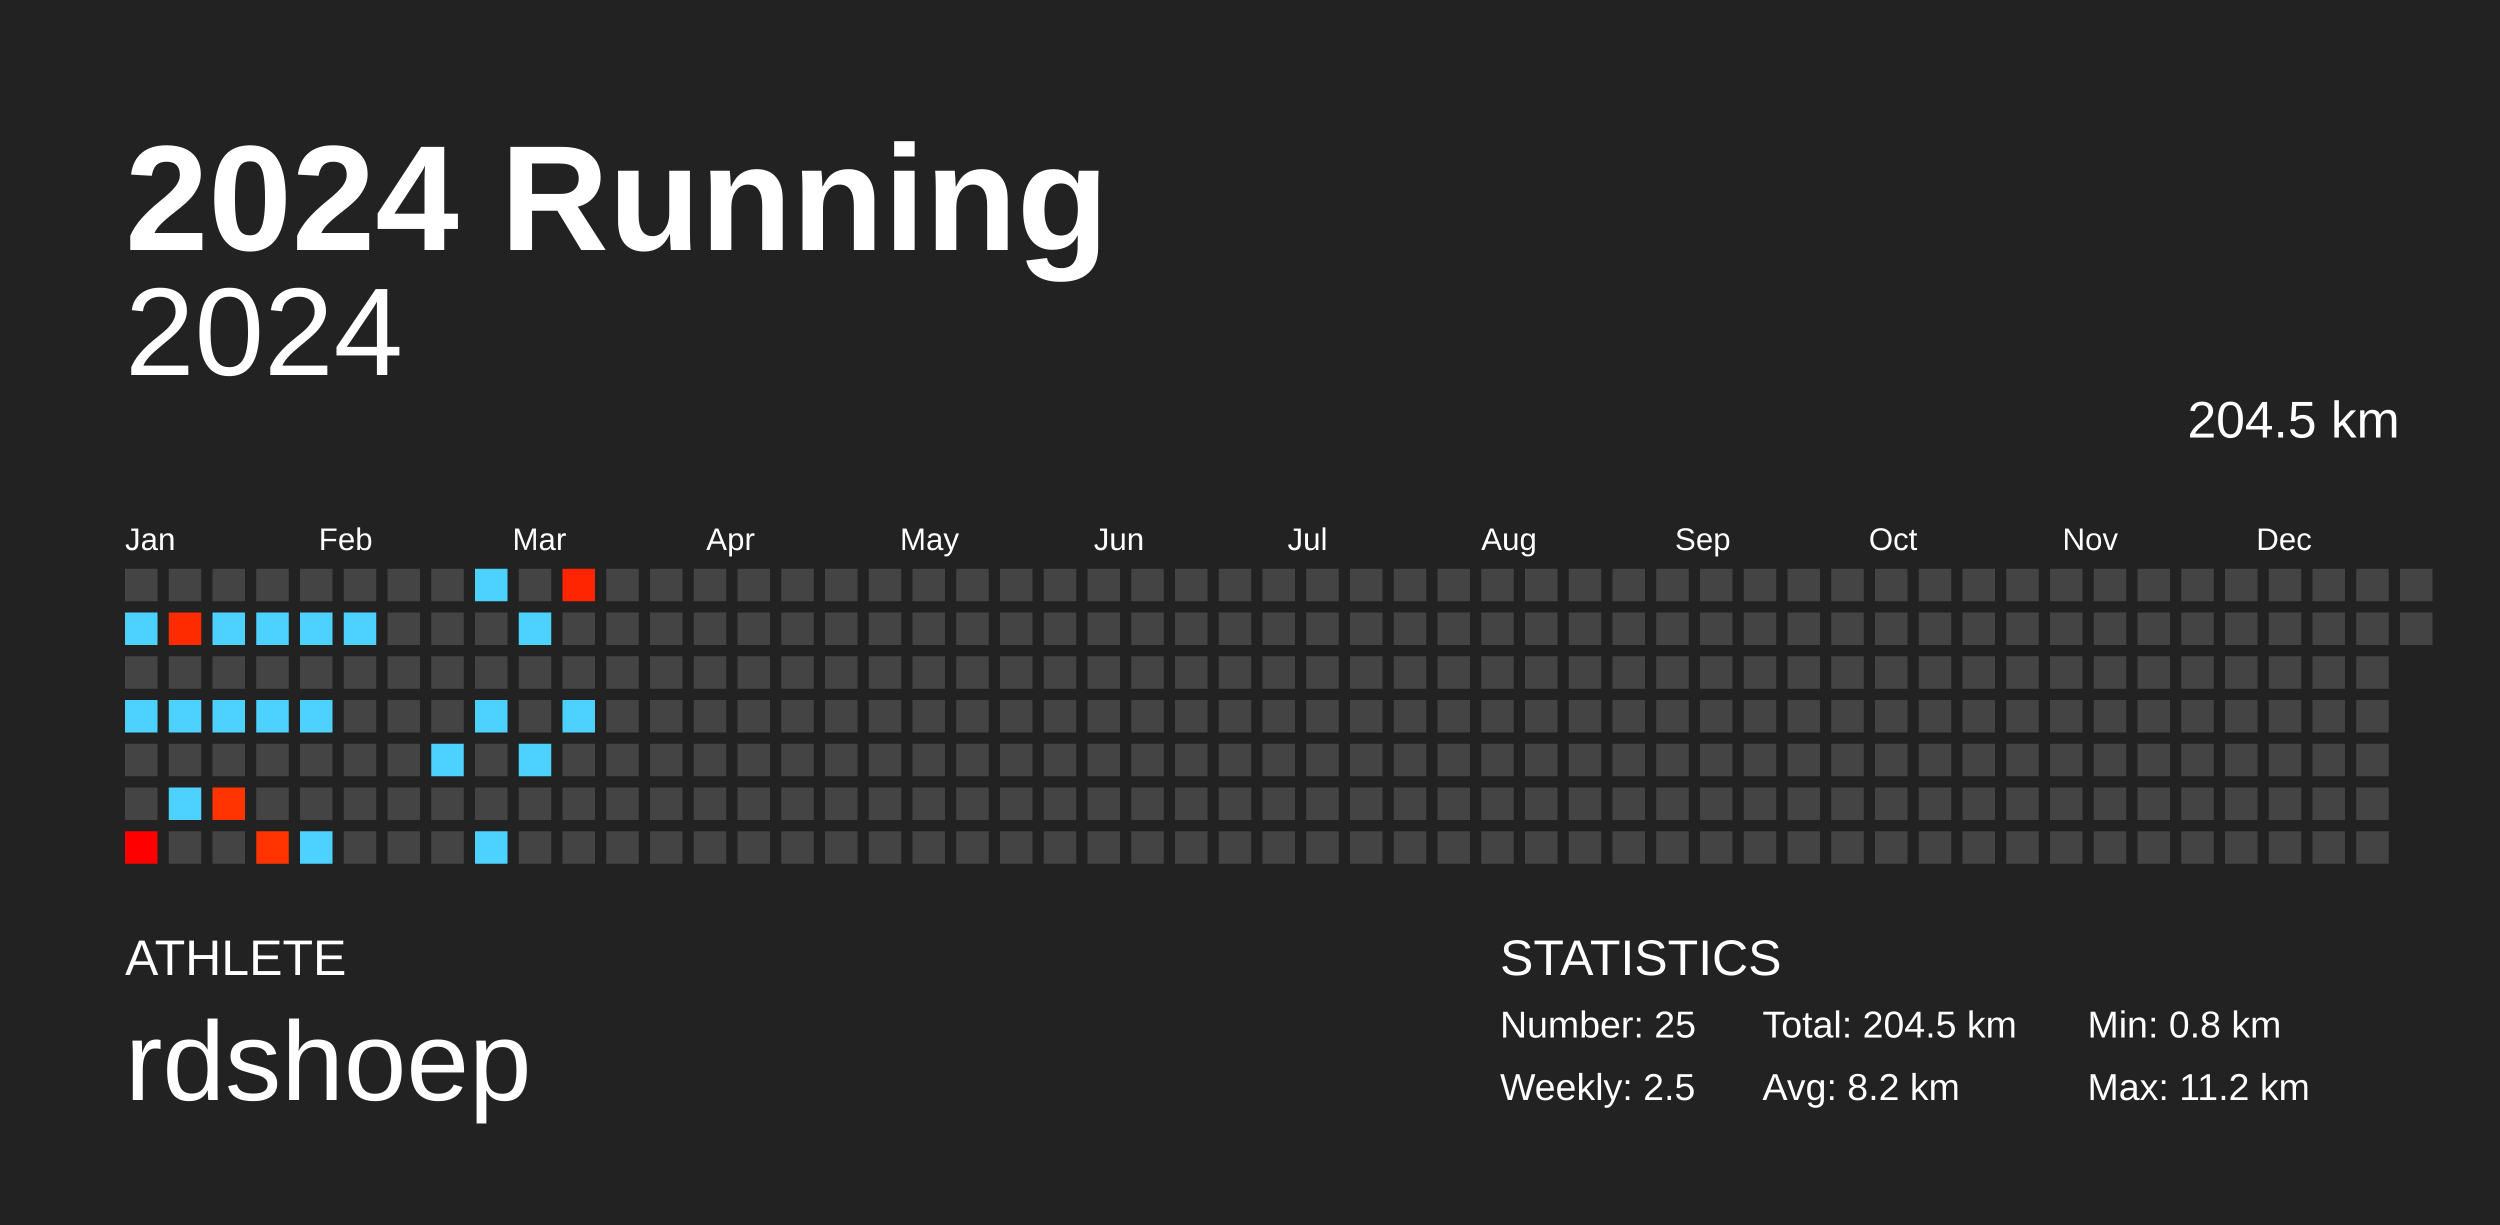
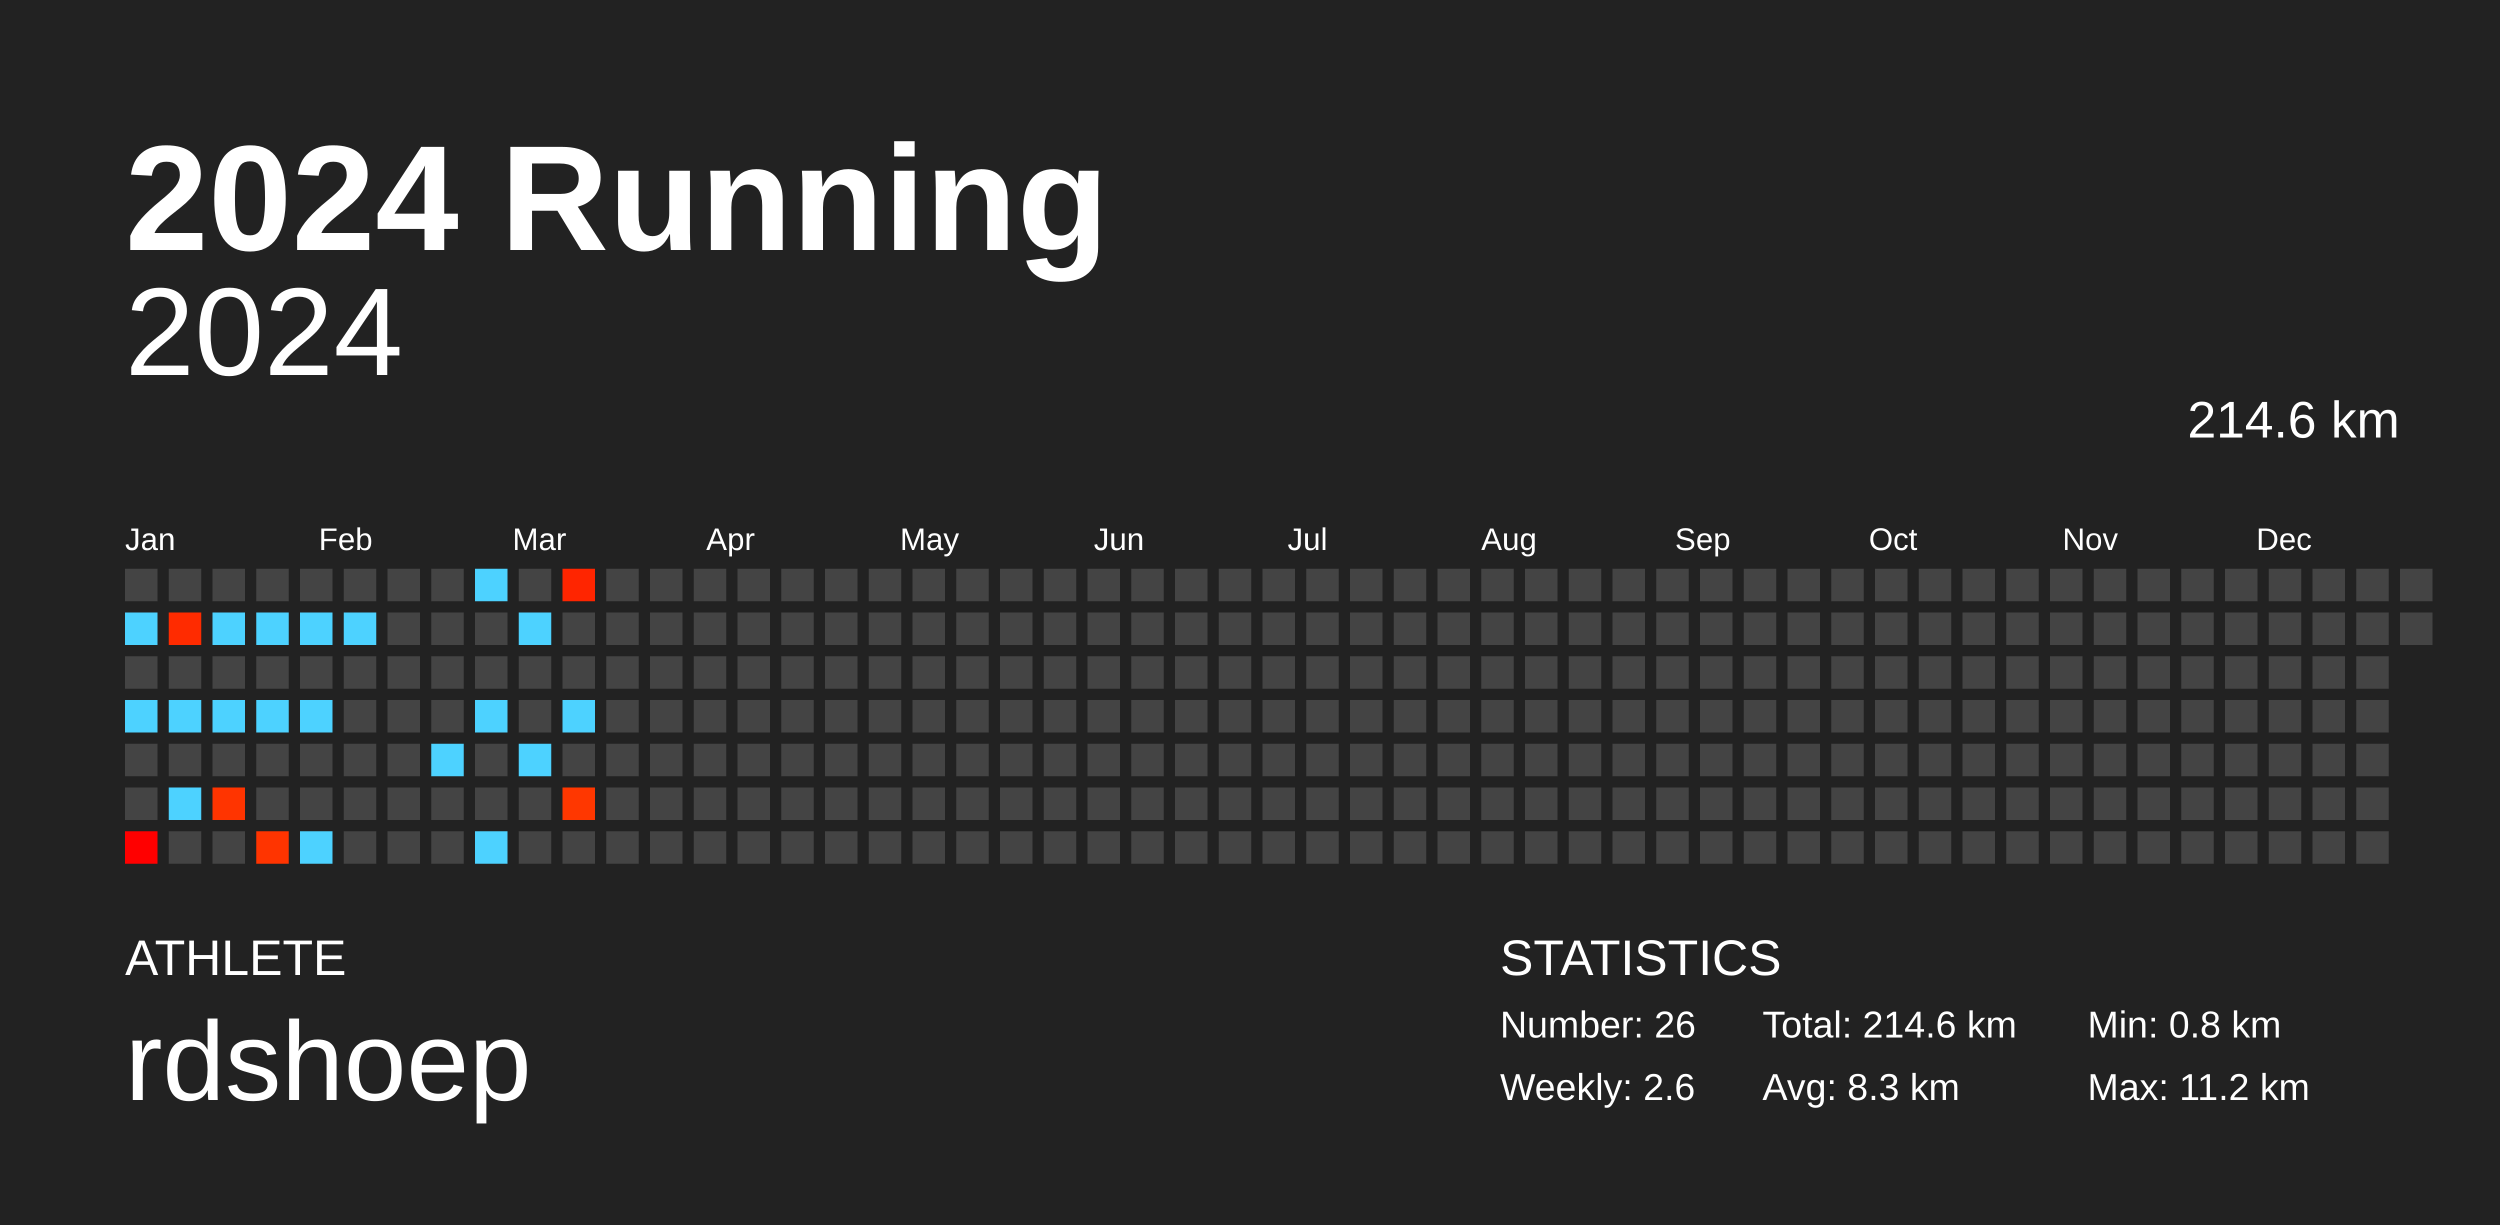
<svg xmlns="http://www.w3.org/2000/svg" baseProfile="full" height="98mm" version="1.1" viewBox="0,0,200,98" width="200mm">
  <defs />
  <rect fill="#222222" height="98" width="200" x="0" y="0" />
  <text fill="#FFFFFF" style="font-size:12px; font-family:Arial; font-weight:bold;" x="10" y="20">2024 Running</text>
  <text fill="#FFFFFF" style="font-size:4px; font-family:Arial" x="10" y="78">ATHLETE</text>
  <text fill="#FFFFFF" style="font-size:9px; font-family:Arial" x="10" y="88">rdshoep</text>
  <text fill="#FFFFFF" style="font-size:4px; font-family:Arial" x="120" y="78">STATISTICS</text>
-   <text fill="#FFFFFF" style="font-size:3px; font-family:Arial" x="120" y="83">Number: 25</text>
-   <text fill="#FFFFFF" style="font-size:3px; font-family:Arial" x="120" y="88">Weekly: 2.5</text>
-   <text fill="#FFFFFF" style="font-size:3px; font-family:Arial" x="141" y="83">Total: 204.5 km</text>
-   <text fill="#FFFFFF" style="font-size:3px; font-family:Arial" x="141" y="88">Avg: 8.2 km</text>
+   <text fill="#FFFFFF" style="font-size:3px; font-family:Arial" x="120" y="83">Number: 26</text>
+   <text fill="#FFFFFF" style="font-size:3px; font-family:Arial" x="120" y="88">Weekly: 2.6</text>
+   <text fill="#FFFFFF" style="font-size:3px; font-family:Arial" x="141" y="83">Total: 214.6 km</text>
+   <text fill="#FFFFFF" style="font-size:3px; font-family:Arial" x="141" y="88">Avg: 8.3 km</text>
  <text fill="#FFFFFF" style="font-size:3px; font-family:Arial" x="167" y="83">Min: 0.8 km</text>
  <text fill="#FFFFFF" style="font-size:3px; font-family:Arial" x="167" y="88">Max: 11.2 km</text>
  <text alignment-baseline="hanging" fill="#FFFFFF" style="font-size:10.0px; font-family:Arial;" x="10" y="30">2024</text>
-   <text alignment-baseline="hanging" fill="#FFFFFF" style="font-size:4.125px; font-family:Arial;" x="175" y="35">204.5 km</text>
+   <text alignment-baseline="hanging" fill="#FFFFFF" style="font-size:4.125px; font-family:Arial;" x="175" y="35">214.6 km</text>
  <text fill="#FFFFFF" style="font-size:2.5px; font-family:Arial" x="10.0" y="44">Jan</text>
  <text fill="#FFFFFF" style="font-size:2.5px; font-family:Arial" x="25.5" y="44">Feb</text>
  <text fill="#FFFFFF" style="font-size:2.5px; font-family:Arial" x="41.0" y="44">Mar</text>
  <text fill="#FFFFFF" style="font-size:2.5px; font-family:Arial" x="56.5" y="44">Apr</text>
  <text fill="#FFFFFF" style="font-size:2.5px; font-family:Arial" x="72.0" y="44">May</text>
  <text fill="#FFFFFF" style="font-size:2.5px; font-family:Arial" x="87.5" y="44">Jun</text>
  <text fill="#FFFFFF" style="font-size:2.5px; font-family:Arial" x="103.0" y="44">Jul</text>
  <text fill="#FFFFFF" style="font-size:2.5px; font-family:Arial" x="118.5" y="44">Aug</text>
  <text fill="#FFFFFF" style="font-size:2.5px; font-family:Arial" x="134.0" y="44">Sep</text>
  <text fill="#FFFFFF" style="font-size:2.5px; font-family:Arial" x="149.5" y="44">Oct</text>
  <text fill="#FFFFFF" style="font-size:2.5px; font-family:Arial" x="165.0" y="44">Nov</text>
  <text fill="#FFFFFF" style="font-size:2.5px; font-family:Arial" x="180.5" y="44">Dec</text>
  <rect fill="#444444" height="2.6" width="2.6" x="10.0" y="45.5" />
  <rect fill="#4dd2ff" height="2.6" width="2.6" x="10.0" y="49.0" />
  <rect fill="#444444" height="2.6" width="2.6" x="10.0" y="52.5" />
  <rect fill="#4dd2ff" height="2.6" width="2.6" x="10.0" y="56.0" />
  <rect fill="#444444" height="2.6" width="2.6" x="10.0" y="59.5" />
  <rect fill="#444444" height="2.6" width="2.6" x="10.0" y="63.0" />
  <rect fill="#ff0000" height="2.6" width="2.6" x="10.0" y="66.5" />
  <rect fill="#444444" height="2.6" width="2.6" x="13.5" y="45.5" />
  <rect fill="#ff2b00" height="2.6" width="2.6" x="13.5" y="49.0" />
  <rect fill="#444444" height="2.6" width="2.6" x="13.5" y="52.5" />
  <rect fill="#4dd2ff" height="2.6" width="2.6" x="13.5" y="56.0" />
  <rect fill="#444444" height="2.6" width="2.6" x="13.5" y="59.5" />
  <rect fill="#4dd2ff" height="2.6" width="2.6" x="13.5" y="63.0" />
  <rect fill="#444444" height="2.6" width="2.6" x="13.5" y="66.5" />
  <rect fill="#444444" height="2.6" width="2.6" x="17.0" y="45.5" />
  <rect fill="#4dd2ff" height="2.6" width="2.6" x="17.0" y="49.0" />
  <rect fill="#444444" height="2.6" width="2.6" x="17.0" y="52.5" />
  <rect fill="#4dd2ff" height="2.6" width="2.6" x="17.0" y="56.0" />
  <rect fill="#444444" height="2.6" width="2.6" x="17.0" y="59.5" />
  <rect fill="#ff3400" height="2.6" width="2.6" x="17.0" y="63.0" />
  <rect fill="#444444" height="2.6" width="2.6" x="17.0" y="66.5" />
  <rect fill="#444444" height="2.6" width="2.6" x="20.5" y="45.5" />
  <rect fill="#4dd2ff" height="2.6" width="2.6" x="20.5" y="49.0" />
  <rect fill="#444444" height="2.6" width="2.6" x="20.5" y="52.5" />
  <rect fill="#4dd2ff" height="2.6" width="2.6" x="20.5" y="56.0" />
  <rect fill="#444444" height="2.6" width="2.6" x="20.5" y="59.5" />
  <rect fill="#444444" height="2.6" width="2.6" x="20.5" y="63.0" />
  <rect fill="#ff3400" height="2.6" width="2.6" x="20.5" y="66.5" />
  <rect fill="#444444" height="2.6" width="2.6" x="24.0" y="45.5" />
  <rect fill="#4dd2ff" height="2.6" width="2.6" x="24.0" y="49.0" />
  <rect fill="#444444" height="2.6" width="2.6" x="24.0" y="52.5" />
  <rect fill="#4dd2ff" height="2.6" width="2.6" x="24.0" y="56.0" />
  <rect fill="#444444" height="2.6" width="2.6" x="24.0" y="59.5" />
  <rect fill="#444444" height="2.6" width="2.6" x="24.0" y="63.0" />
  <rect fill="#4dd2ff" height="2.6" width="2.6" x="24.0" y="66.5" />
  <rect fill="#444444" height="2.6" width="2.6" x="27.5" y="45.5" />
  <rect fill="#4dd2ff" height="2.6" width="2.6" x="27.5" y="49.0" />
  <rect fill="#444444" height="2.6" width="2.6" x="27.5" y="52.5" />
  <rect fill="#444444" height="2.6" width="2.6" x="27.5" y="56.0" />
  <rect fill="#444444" height="2.6" width="2.6" x="27.5" y="59.5" />
  <rect fill="#444444" height="2.6" width="2.6" x="27.5" y="63.0" />
  <rect fill="#444444" height="2.6" width="2.6" x="27.5" y="66.5" />
  <rect fill="#444444" height="2.6" width="2.6" x="31.0" y="45.5" />
  <rect fill="#444444" height="2.6" width="2.6" x="31.0" y="49.0" />
  <rect fill="#444444" height="2.6" width="2.6" x="31.0" y="52.5" />
  <rect fill="#444444" height="2.6" width="2.6" x="31.0" y="56.0" />
  <rect fill="#444444" height="2.6" width="2.6" x="31.0" y="59.5" />
  <rect fill="#444444" height="2.6" width="2.6" x="31.0" y="63.0" />
  <rect fill="#444444" height="2.6" width="2.6" x="31.0" y="66.5" />
  <rect fill="#444444" height="2.6" width="2.6" x="34.5" y="45.5" />
  <rect fill="#444444" height="2.6" width="2.6" x="34.5" y="49.0" />
  <rect fill="#444444" height="2.6" width="2.6" x="34.5" y="52.5" />
  <rect fill="#444444" height="2.6" width="2.6" x="34.5" y="56.0" />
  <rect fill="#4dd2ff" height="2.6" width="2.6" x="34.5" y="59.5" />
  <rect fill="#444444" height="2.6" width="2.6" x="34.5" y="63.0" />
  <rect fill="#444444" height="2.6" width="2.6" x="34.5" y="66.5" />
  <rect fill="#4dd2ff" height="2.6" width="2.6" x="38.0" y="45.5" />
  <rect fill="#444444" height="2.6" width="2.6" x="38.0" y="49.0" />
  <rect fill="#444444" height="2.6" width="2.6" x="38.0" y="52.5" />
  <rect fill="#4dd2ff" height="2.6" width="2.6" x="38.0" y="56.0" />
  <rect fill="#444444" height="2.6" width="2.6" x="38.0" y="59.5" />
  <rect fill="#444444" height="2.6" width="2.6" x="38.0" y="63.0" />
  <rect fill="#4dd2ff" height="2.6" width="2.6" x="38.0" y="66.5" />
  <rect fill="#444444" height="2.6" width="2.6" x="41.5" y="45.5" />
  <rect fill="#4dd2ff" height="2.6" width="2.6" x="41.5" y="49.0" />
  <rect fill="#444444" height="2.6" width="2.6" x="41.5" y="52.5" />
  <rect fill="#444444" height="2.6" width="2.6" x="41.5" y="56.0" />
  <rect fill="#4dd2ff" height="2.6" width="2.6" x="41.5" y="59.5" />
  <rect fill="#444444" height="2.6" width="2.6" x="41.5" y="63.0" />
  <rect fill="#444444" height="2.6" width="2.6" x="41.5" y="66.5" />
  <rect fill="#ff2500" height="2.6" width="2.6" x="45.0" y="45.5" />
  <rect fill="#444444" height="2.6" width="2.6" x="45.0" y="49.0" />
  <rect fill="#444444" height="2.6" width="2.6" x="45.0" y="52.5" />
  <rect fill="#4dd2ff" height="2.6" width="2.6" x="45.0" y="56.0" />
  <rect fill="#444444" height="2.6" width="2.6" x="45.0" y="59.5" />
-   <rect fill="#444444" height="2.6" width="2.6" x="45.0" y="63.0" />
+   <rect fill="#ff3700" height="2.6" width="2.6" x="45.0" y="63.0" />
  <rect fill="#444444" height="2.6" width="2.6" x="45.0" y="66.5" />
  <rect fill="#444444" height="2.6" width="2.6" x="48.5" y="45.5" />
  <rect fill="#444444" height="2.6" width="2.6" x="48.5" y="49.0" />
  <rect fill="#444444" height="2.6" width="2.6" x="48.5" y="52.5" />
  <rect fill="#444444" height="2.6" width="2.6" x="48.5" y="56.0" />
  <rect fill="#444444" height="2.6" width="2.6" x="48.5" y="59.5" />
  <rect fill="#444444" height="2.6" width="2.6" x="48.5" y="63.0" />
  <rect fill="#444444" height="2.6" width="2.6" x="48.5" y="66.5" />
  <rect fill="#444444" height="2.6" width="2.6" x="52.0" y="45.5" />
  <rect fill="#444444" height="2.6" width="2.6" x="52.0" y="49.0" />
  <rect fill="#444444" height="2.6" width="2.6" x="52.0" y="52.5" />
  <rect fill="#444444" height="2.6" width="2.6" x="52.0" y="56.0" />
  <rect fill="#444444" height="2.6" width="2.6" x="52.0" y="59.5" />
  <rect fill="#444444" height="2.6" width="2.6" x="52.0" y="63.0" />
  <rect fill="#444444" height="2.6" width="2.6" x="52.0" y="66.5" />
  <rect fill="#444444" height="2.6" width="2.6" x="55.5" y="45.5" />
  <rect fill="#444444" height="2.6" width="2.6" x="55.5" y="49.0" />
  <rect fill="#444444" height="2.6" width="2.6" x="55.5" y="52.5" />
  <rect fill="#444444" height="2.6" width="2.6" x="55.5" y="56.0" />
  <rect fill="#444444" height="2.6" width="2.6" x="55.5" y="59.5" />
  <rect fill="#444444" height="2.6" width="2.6" x="55.5" y="63.0" />
  <rect fill="#444444" height="2.6" width="2.6" x="55.5" y="66.5" />
  <rect fill="#444444" height="2.6" width="2.6" x="59.0" y="45.5" />
  <rect fill="#444444" height="2.6" width="2.6" x="59.0" y="49.0" />
  <rect fill="#444444" height="2.6" width="2.6" x="59.0" y="52.5" />
  <rect fill="#444444" height="2.6" width="2.6" x="59.0" y="56.0" />
  <rect fill="#444444" height="2.6" width="2.6" x="59.0" y="59.5" />
  <rect fill="#444444" height="2.6" width="2.6" x="59.0" y="63.0" />
  <rect fill="#444444" height="2.6" width="2.6" x="59.0" y="66.5" />
  <rect fill="#444444" height="2.6" width="2.6" x="62.5" y="45.5" />
  <rect fill="#444444" height="2.6" width="2.6" x="62.5" y="49.0" />
  <rect fill="#444444" height="2.6" width="2.6" x="62.5" y="52.5" />
  <rect fill="#444444" height="2.6" width="2.6" x="62.5" y="56.0" />
  <rect fill="#444444" height="2.6" width="2.6" x="62.5" y="59.5" />
  <rect fill="#444444" height="2.6" width="2.6" x="62.5" y="63.0" />
  <rect fill="#444444" height="2.6" width="2.6" x="62.5" y="66.5" />
  <rect fill="#444444" height="2.6" width="2.6" x="66.0" y="45.5" />
  <rect fill="#444444" height="2.6" width="2.6" x="66.0" y="49.0" />
  <rect fill="#444444" height="2.6" width="2.6" x="66.0" y="52.5" />
  <rect fill="#444444" height="2.6" width="2.6" x="66.0" y="56.0" />
  <rect fill="#444444" height="2.6" width="2.6" x="66.0" y="59.5" />
  <rect fill="#444444" height="2.6" width="2.6" x="66.0" y="63.0" />
  <rect fill="#444444" height="2.6" width="2.6" x="66.0" y="66.5" />
  <rect fill="#444444" height="2.6" width="2.6" x="69.5" y="45.5" />
  <rect fill="#444444" height="2.6" width="2.6" x="69.5" y="49.0" />
  <rect fill="#444444" height="2.6" width="2.6" x="69.5" y="52.5" />
  <rect fill="#444444" height="2.6" width="2.6" x="69.5" y="56.0" />
  <rect fill="#444444" height="2.6" width="2.6" x="69.5" y="59.5" />
  <rect fill="#444444" height="2.6" width="2.6" x="69.5" y="63.0" />
  <rect fill="#444444" height="2.6" width="2.6" x="69.5" y="66.5" />
  <rect fill="#444444" height="2.6" width="2.6" x="73.0" y="45.5" />
  <rect fill="#444444" height="2.6" width="2.6" x="73.0" y="49.0" />
  <rect fill="#444444" height="2.6" width="2.6" x="73.0" y="52.5" />
  <rect fill="#444444" height="2.6" width="2.6" x="73.0" y="56.0" />
  <rect fill="#444444" height="2.6" width="2.6" x="73.0" y="59.5" />
  <rect fill="#444444" height="2.6" width="2.6" x="73.0" y="63.0" />
  <rect fill="#444444" height="2.6" width="2.6" x="73.0" y="66.5" />
  <rect fill="#444444" height="2.6" width="2.6" x="76.5" y="45.5" />
  <rect fill="#444444" height="2.6" width="2.6" x="76.5" y="49.0" />
  <rect fill="#444444" height="2.6" width="2.6" x="76.5" y="52.5" />
  <rect fill="#444444" height="2.6" width="2.6" x="76.5" y="56.0" />
  <rect fill="#444444" height="2.6" width="2.6" x="76.5" y="59.5" />
  <rect fill="#444444" height="2.6" width="2.6" x="76.5" y="63.0" />
  <rect fill="#444444" height="2.6" width="2.6" x="76.5" y="66.5" />
  <rect fill="#444444" height="2.6" width="2.6" x="80.0" y="45.5" />
  <rect fill="#444444" height="2.6" width="2.6" x="80.0" y="49.0" />
  <rect fill="#444444" height="2.6" width="2.6" x="80.0" y="52.5" />
  <rect fill="#444444" height="2.6" width="2.6" x="80.0" y="56.0" />
  <rect fill="#444444" height="2.6" width="2.6" x="80.0" y="59.5" />
  <rect fill="#444444" height="2.6" width="2.6" x="80.0" y="63.0" />
  <rect fill="#444444" height="2.6" width="2.6" x="80.0" y="66.5" />
  <rect fill="#444444" height="2.6" width="2.6" x="83.5" y="45.5" />
  <rect fill="#444444" height="2.6" width="2.6" x="83.5" y="49.0" />
  <rect fill="#444444" height="2.6" width="2.6" x="83.5" y="52.5" />
  <rect fill="#444444" height="2.6" width="2.6" x="83.5" y="56.0" />
  <rect fill="#444444" height="2.6" width="2.6" x="83.5" y="59.5" />
  <rect fill="#444444" height="2.6" width="2.6" x="83.5" y="63.0" />
  <rect fill="#444444" height="2.6" width="2.6" x="83.5" y="66.5" />
  <rect fill="#444444" height="2.6" width="2.6" x="87.0" y="45.5" />
  <rect fill="#444444" height="2.6" width="2.6" x="87.0" y="49.0" />
  <rect fill="#444444" height="2.6" width="2.6" x="87.0" y="52.5" />
  <rect fill="#444444" height="2.6" width="2.6" x="87.0" y="56.0" />
  <rect fill="#444444" height="2.6" width="2.6" x="87.0" y="59.5" />
  <rect fill="#444444" height="2.6" width="2.6" x="87.0" y="63.0" />
  <rect fill="#444444" height="2.6" width="2.6" x="87.0" y="66.5" />
  <rect fill="#444444" height="2.6" width="2.6" x="90.5" y="45.5" />
  <rect fill="#444444" height="2.6" width="2.6" x="90.5" y="49.0" />
  <rect fill="#444444" height="2.6" width="2.6" x="90.5" y="52.5" />
  <rect fill="#444444" height="2.6" width="2.6" x="90.5" y="56.0" />
  <rect fill="#444444" height="2.6" width="2.6" x="90.5" y="59.5" />
  <rect fill="#444444" height="2.6" width="2.6" x="90.5" y="63.0" />
  <rect fill="#444444" height="2.6" width="2.6" x="90.5" y="66.5" />
  <rect fill="#444444" height="2.6" width="2.6" x="94.0" y="45.5" />
  <rect fill="#444444" height="2.6" width="2.6" x="94.0" y="49.0" />
  <rect fill="#444444" height="2.6" width="2.6" x="94.0" y="52.5" />
  <rect fill="#444444" height="2.6" width="2.6" x="94.0" y="56.0" />
  <rect fill="#444444" height="2.6" width="2.6" x="94.0" y="59.5" />
  <rect fill="#444444" height="2.6" width="2.6" x="94.0" y="63.0" />
  <rect fill="#444444" height="2.6" width="2.6" x="94.0" y="66.5" />
  <rect fill="#444444" height="2.6" width="2.6" x="97.5" y="45.5" />
  <rect fill="#444444" height="2.6" width="2.6" x="97.5" y="49.0" />
  <rect fill="#444444" height="2.6" width="2.6" x="97.5" y="52.5" />
  <rect fill="#444444" height="2.6" width="2.6" x="97.5" y="56.0" />
  <rect fill="#444444" height="2.6" width="2.6" x="97.5" y="59.5" />
  <rect fill="#444444" height="2.6" width="2.6" x="97.5" y="63.0" />
  <rect fill="#444444" height="2.6" width="2.6" x="97.5" y="66.5" />
  <rect fill="#444444" height="2.6" width="2.6" x="101.0" y="45.5" />
  <rect fill="#444444" height="2.6" width="2.6" x="101.0" y="49.0" />
  <rect fill="#444444" height="2.6" width="2.6" x="101.0" y="52.5" />
  <rect fill="#444444" height="2.6" width="2.6" x="101.0" y="56.0" />
  <rect fill="#444444" height="2.6" width="2.6" x="101.0" y="59.5" />
  <rect fill="#444444" height="2.6" width="2.6" x="101.0" y="63.0" />
  <rect fill="#444444" height="2.6" width="2.6" x="101.0" y="66.5" />
  <rect fill="#444444" height="2.6" width="2.6" x="104.5" y="45.5" />
  <rect fill="#444444" height="2.6" width="2.6" x="104.5" y="49.0" />
  <rect fill="#444444" height="2.6" width="2.6" x="104.5" y="52.5" />
  <rect fill="#444444" height="2.6" width="2.6" x="104.5" y="56.0" />
  <rect fill="#444444" height="2.6" width="2.6" x="104.5" y="59.5" />
  <rect fill="#444444" height="2.6" width="2.6" x="104.5" y="63.0" />
  <rect fill="#444444" height="2.6" width="2.6" x="104.5" y="66.5" />
  <rect fill="#444444" height="2.6" width="2.6" x="108.0" y="45.5" />
  <rect fill="#444444" height="2.6" width="2.6" x="108.0" y="49.0" />
  <rect fill="#444444" height="2.6" width="2.6" x="108.0" y="52.5" />
  <rect fill="#444444" height="2.6" width="2.6" x="108.0" y="56.0" />
  <rect fill="#444444" height="2.6" width="2.6" x="108.0" y="59.5" />
  <rect fill="#444444" height="2.6" width="2.6" x="108.0" y="63.0" />
  <rect fill="#444444" height="2.6" width="2.6" x="108.0" y="66.5" />
  <rect fill="#444444" height="2.6" width="2.6" x="111.5" y="45.5" />
  <rect fill="#444444" height="2.6" width="2.6" x="111.5" y="49.0" />
  <rect fill="#444444" height="2.6" width="2.6" x="111.5" y="52.5" />
  <rect fill="#444444" height="2.6" width="2.6" x="111.5" y="56.0" />
  <rect fill="#444444" height="2.6" width="2.6" x="111.5" y="59.5" />
  <rect fill="#444444" height="2.6" width="2.6" x="111.5" y="63.0" />
  <rect fill="#444444" height="2.6" width="2.6" x="111.5" y="66.5" />
  <rect fill="#444444" height="2.6" width="2.6" x="115.0" y="45.5" />
  <rect fill="#444444" height="2.6" width="2.6" x="115.0" y="49.0" />
  <rect fill="#444444" height="2.6" width="2.6" x="115.0" y="52.5" />
  <rect fill="#444444" height="2.6" width="2.6" x="115.0" y="56.0" />
  <rect fill="#444444" height="2.6" width="2.6" x="115.0" y="59.5" />
  <rect fill="#444444" height="2.6" width="2.6" x="115.0" y="63.0" />
  <rect fill="#444444" height="2.6" width="2.6" x="115.0" y="66.5" />
  <rect fill="#444444" height="2.6" width="2.6" x="118.5" y="45.5" />
  <rect fill="#444444" height="2.6" width="2.6" x="118.5" y="49.0" />
  <rect fill="#444444" height="2.6" width="2.6" x="118.5" y="52.5" />
  <rect fill="#444444" height="2.6" width="2.6" x="118.5" y="56.0" />
  <rect fill="#444444" height="2.6" width="2.6" x="118.5" y="59.5" />
  <rect fill="#444444" height="2.6" width="2.6" x="118.5" y="63.0" />
  <rect fill="#444444" height="2.6" width="2.6" x="118.5" y="66.5" />
  <rect fill="#444444" height="2.6" width="2.6" x="122.0" y="45.5" />
  <rect fill="#444444" height="2.6" width="2.6" x="122.0" y="49.0" />
  <rect fill="#444444" height="2.6" width="2.6" x="122.0" y="52.5" />
  <rect fill="#444444" height="2.6" width="2.6" x="122.0" y="56.0" />
  <rect fill="#444444" height="2.6" width="2.6" x="122.0" y="59.5" />
  <rect fill="#444444" height="2.6" width="2.6" x="122.0" y="63.0" />
  <rect fill="#444444" height="2.6" width="2.6" x="122.0" y="66.5" />
  <rect fill="#444444" height="2.6" width="2.6" x="125.5" y="45.5" />
  <rect fill="#444444" height="2.6" width="2.6" x="125.5" y="49.0" />
  <rect fill="#444444" height="2.6" width="2.6" x="125.5" y="52.5" />
  <rect fill="#444444" height="2.6" width="2.6" x="125.5" y="56.0" />
  <rect fill="#444444" height="2.6" width="2.6" x="125.5" y="59.5" />
  <rect fill="#444444" height="2.6" width="2.6" x="125.5" y="63.0" />
  <rect fill="#444444" height="2.6" width="2.6" x="125.5" y="66.5" />
  <rect fill="#444444" height="2.6" width="2.6" x="129.0" y="45.5" />
  <rect fill="#444444" height="2.6" width="2.6" x="129.0" y="49.0" />
  <rect fill="#444444" height="2.6" width="2.6" x="129.0" y="52.5" />
  <rect fill="#444444" height="2.6" width="2.6" x="129.0" y="56.0" />
  <rect fill="#444444" height="2.6" width="2.6" x="129.0" y="59.5" />
  <rect fill="#444444" height="2.6" width="2.6" x="129.0" y="63.0" />
  <rect fill="#444444" height="2.6" width="2.6" x="129.0" y="66.5" />
  <rect fill="#444444" height="2.6" width="2.6" x="132.5" y="45.5" />
  <rect fill="#444444" height="2.6" width="2.6" x="132.5" y="49.0" />
  <rect fill="#444444" height="2.6" width="2.6" x="132.5" y="52.5" />
  <rect fill="#444444" height="2.6" width="2.6" x="132.5" y="56.0" />
  <rect fill="#444444" height="2.6" width="2.6" x="132.5" y="59.5" />
  <rect fill="#444444" height="2.6" width="2.6" x="132.5" y="63.0" />
  <rect fill="#444444" height="2.6" width="2.6" x="132.5" y="66.5" />
  <rect fill="#444444" height="2.6" width="2.6" x="136.0" y="45.5" />
  <rect fill="#444444" height="2.6" width="2.6" x="136.0" y="49.0" />
  <rect fill="#444444" height="2.6" width="2.6" x="136.0" y="52.5" />
  <rect fill="#444444" height="2.6" width="2.6" x="136.0" y="56.0" />
  <rect fill="#444444" height="2.6" width="2.6" x="136.0" y="59.5" />
  <rect fill="#444444" height="2.6" width="2.6" x="136.0" y="63.0" />
  <rect fill="#444444" height="2.6" width="2.6" x="136.0" y="66.5" />
  <rect fill="#444444" height="2.6" width="2.6" x="139.5" y="45.5" />
  <rect fill="#444444" height="2.6" width="2.6" x="139.5" y="49.0" />
  <rect fill="#444444" height="2.6" width="2.6" x="139.5" y="52.5" />
  <rect fill="#444444" height="2.6" width="2.6" x="139.5" y="56.0" />
  <rect fill="#444444" height="2.6" width="2.6" x="139.5" y="59.5" />
  <rect fill="#444444" height="2.6" width="2.6" x="139.5" y="63.0" />
  <rect fill="#444444" height="2.6" width="2.6" x="139.5" y="66.5" />
  <rect fill="#444444" height="2.6" width="2.6" x="143.0" y="45.5" />
  <rect fill="#444444" height="2.6" width="2.6" x="143.0" y="49.0" />
  <rect fill="#444444" height="2.6" width="2.6" x="143.0" y="52.5" />
  <rect fill="#444444" height="2.6" width="2.6" x="143.0" y="56.0" />
  <rect fill="#444444" height="2.6" width="2.6" x="143.0" y="59.5" />
  <rect fill="#444444" height="2.6" width="2.6" x="143.0" y="63.0" />
  <rect fill="#444444" height="2.6" width="2.6" x="143.0" y="66.5" />
  <rect fill="#444444" height="2.6" width="2.6" x="146.5" y="45.5" />
  <rect fill="#444444" height="2.6" width="2.6" x="146.5" y="49.0" />
  <rect fill="#444444" height="2.6" width="2.6" x="146.5" y="52.5" />
  <rect fill="#444444" height="2.6" width="2.6" x="146.5" y="56.0" />
  <rect fill="#444444" height="2.6" width="2.6" x="146.5" y="59.5" />
  <rect fill="#444444" height="2.6" width="2.6" x="146.5" y="63.0" />
  <rect fill="#444444" height="2.6" width="2.6" x="146.5" y="66.5" />
  <rect fill="#444444" height="2.6" width="2.6" x="150.0" y="45.5" />
  <rect fill="#444444" height="2.6" width="2.6" x="150.0" y="49.0" />
  <rect fill="#444444" height="2.6" width="2.6" x="150.0" y="52.5" />
  <rect fill="#444444" height="2.6" width="2.6" x="150.0" y="56.0" />
  <rect fill="#444444" height="2.6" width="2.6" x="150.0" y="59.5" />
  <rect fill="#444444" height="2.6" width="2.6" x="150.0" y="63.0" />
  <rect fill="#444444" height="2.6" width="2.6" x="150.0" y="66.5" />
  <rect fill="#444444" height="2.6" width="2.6" x="153.5" y="45.5" />
  <rect fill="#444444" height="2.6" width="2.6" x="153.5" y="49.0" />
  <rect fill="#444444" height="2.6" width="2.6" x="153.5" y="52.5" />
  <rect fill="#444444" height="2.6" width="2.6" x="153.5" y="56.0" />
  <rect fill="#444444" height="2.6" width="2.6" x="153.5" y="59.5" />
  <rect fill="#444444" height="2.6" width="2.6" x="153.5" y="63.0" />
  <rect fill="#444444" height="2.6" width="2.6" x="153.5" y="66.5" />
  <rect fill="#444444" height="2.6" width="2.6" x="157.0" y="45.5" />
  <rect fill="#444444" height="2.6" width="2.6" x="157.0" y="49.0" />
  <rect fill="#444444" height="2.6" width="2.6" x="157.0" y="52.5" />
  <rect fill="#444444" height="2.6" width="2.6" x="157.0" y="56.0" />
  <rect fill="#444444" height="2.6" width="2.6" x="157.0" y="59.5" />
  <rect fill="#444444" height="2.6" width="2.6" x="157.0" y="63.0" />
  <rect fill="#444444" height="2.6" width="2.6" x="157.0" y="66.5" />
  <rect fill="#444444" height="2.6" width="2.6" x="160.5" y="45.5" />
  <rect fill="#444444" height="2.6" width="2.6" x="160.5" y="49.0" />
  <rect fill="#444444" height="2.6" width="2.6" x="160.5" y="52.5" />
  <rect fill="#444444" height="2.6" width="2.6" x="160.5" y="56.0" />
  <rect fill="#444444" height="2.6" width="2.6" x="160.5" y="59.5" />
  <rect fill="#444444" height="2.6" width="2.6" x="160.5" y="63.0" />
  <rect fill="#444444" height="2.6" width="2.6" x="160.5" y="66.5" />
  <rect fill="#444444" height="2.6" width="2.6" x="164.0" y="45.5" />
  <rect fill="#444444" height="2.6" width="2.6" x="164.0" y="49.0" />
  <rect fill="#444444" height="2.6" width="2.6" x="164.0" y="52.5" />
  <rect fill="#444444" height="2.6" width="2.6" x="164.0" y="56.0" />
  <rect fill="#444444" height="2.6" width="2.6" x="164.0" y="59.5" />
  <rect fill="#444444" height="2.6" width="2.6" x="164.0" y="63.0" />
  <rect fill="#444444" height="2.6" width="2.6" x="164.0" y="66.5" />
  <rect fill="#444444" height="2.6" width="2.6" x="167.5" y="45.5" />
  <rect fill="#444444" height="2.6" width="2.6" x="167.5" y="49.0" />
  <rect fill="#444444" height="2.6" width="2.6" x="167.5" y="52.5" />
  <rect fill="#444444" height="2.6" width="2.6" x="167.5" y="56.0" />
  <rect fill="#444444" height="2.6" width="2.6" x="167.5" y="59.5" />
  <rect fill="#444444" height="2.6" width="2.6" x="167.5" y="63.0" />
  <rect fill="#444444" height="2.6" width="2.6" x="167.5" y="66.5" />
  <rect fill="#444444" height="2.6" width="2.6" x="171.0" y="45.5" />
  <rect fill="#444444" height="2.6" width="2.6" x="171.0" y="49.0" />
  <rect fill="#444444" height="2.6" width="2.6" x="171.0" y="52.5" />
  <rect fill="#444444" height="2.6" width="2.6" x="171.0" y="56.0" />
  <rect fill="#444444" height="2.6" width="2.6" x="171.0" y="59.5" />
  <rect fill="#444444" height="2.6" width="2.6" x="171.0" y="63.0" />
  <rect fill="#444444" height="2.6" width="2.6" x="171.0" y="66.5" />
  <rect fill="#444444" height="2.6" width="2.6" x="174.5" y="45.5" />
  <rect fill="#444444" height="2.6" width="2.6" x="174.5" y="49.0" />
  <rect fill="#444444" height="2.6" width="2.6" x="174.5" y="52.5" />
  <rect fill="#444444" height="2.6" width="2.6" x="174.5" y="56.0" />
  <rect fill="#444444" height="2.6" width="2.6" x="174.5" y="59.5" />
  <rect fill="#444444" height="2.6" width="2.6" x="174.5" y="63.0" />
  <rect fill="#444444" height="2.6" width="2.6" x="174.5" y="66.5" />
  <rect fill="#444444" height="2.6" width="2.6" x="178.0" y="45.5" />
  <rect fill="#444444" height="2.6" width="2.6" x="178.0" y="49.0" />
  <rect fill="#444444" height="2.6" width="2.6" x="178.0" y="52.5" />
  <rect fill="#444444" height="2.6" width="2.6" x="178.0" y="56.0" />
  <rect fill="#444444" height="2.6" width="2.6" x="178.0" y="59.5" />
  <rect fill="#444444" height="2.6" width="2.6" x="178.0" y="63.0" />
  <rect fill="#444444" height="2.6" width="2.6" x="178.0" y="66.5" />
  <rect fill="#444444" height="2.6" width="2.6" x="181.5" y="45.5" />
  <rect fill="#444444" height="2.6" width="2.6" x="181.5" y="49.0" />
  <rect fill="#444444" height="2.6" width="2.6" x="181.5" y="52.5" />
  <rect fill="#444444" height="2.6" width="2.6" x="181.5" y="56.0" />
  <rect fill="#444444" height="2.6" width="2.6" x="181.5" y="59.5" />
  <rect fill="#444444" height="2.6" width="2.6" x="181.5" y="63.0" />
  <rect fill="#444444" height="2.6" width="2.6" x="181.5" y="66.5" />
  <rect fill="#444444" height="2.6" width="2.6" x="185.0" y="45.5" />
  <rect fill="#444444" height="2.6" width="2.6" x="185.0" y="49.0" />
  <rect fill="#444444" height="2.6" width="2.6" x="185.0" y="52.5" />
  <rect fill="#444444" height="2.6" width="2.6" x="185.0" y="56.0" />
  <rect fill="#444444" height="2.6" width="2.6" x="185.0" y="59.5" />
  <rect fill="#444444" height="2.6" width="2.6" x="185.0" y="63.0" />
  <rect fill="#444444" height="2.6" width="2.6" x="185.0" y="66.5" />
  <rect fill="#444444" height="2.6" width="2.6" x="188.5" y="45.5" />
  <rect fill="#444444" height="2.6" width="2.6" x="188.5" y="49.0" />
  <rect fill="#444444" height="2.6" width="2.6" x="188.5" y="52.5" />
  <rect fill="#444444" height="2.6" width="2.6" x="188.5" y="56.0" />
  <rect fill="#444444" height="2.6" width="2.6" x="188.5" y="59.5" />
  <rect fill="#444444" height="2.6" width="2.6" x="188.5" y="63.0" />
  <rect fill="#444444" height="2.6" width="2.6" x="188.5" y="66.5" />
  <rect fill="#444444" height="2.6" width="2.6" x="192.0" y="45.5" />
  <rect fill="#444444" height="2.6" width="2.6" x="192.0" y="49.0" />
</svg>
